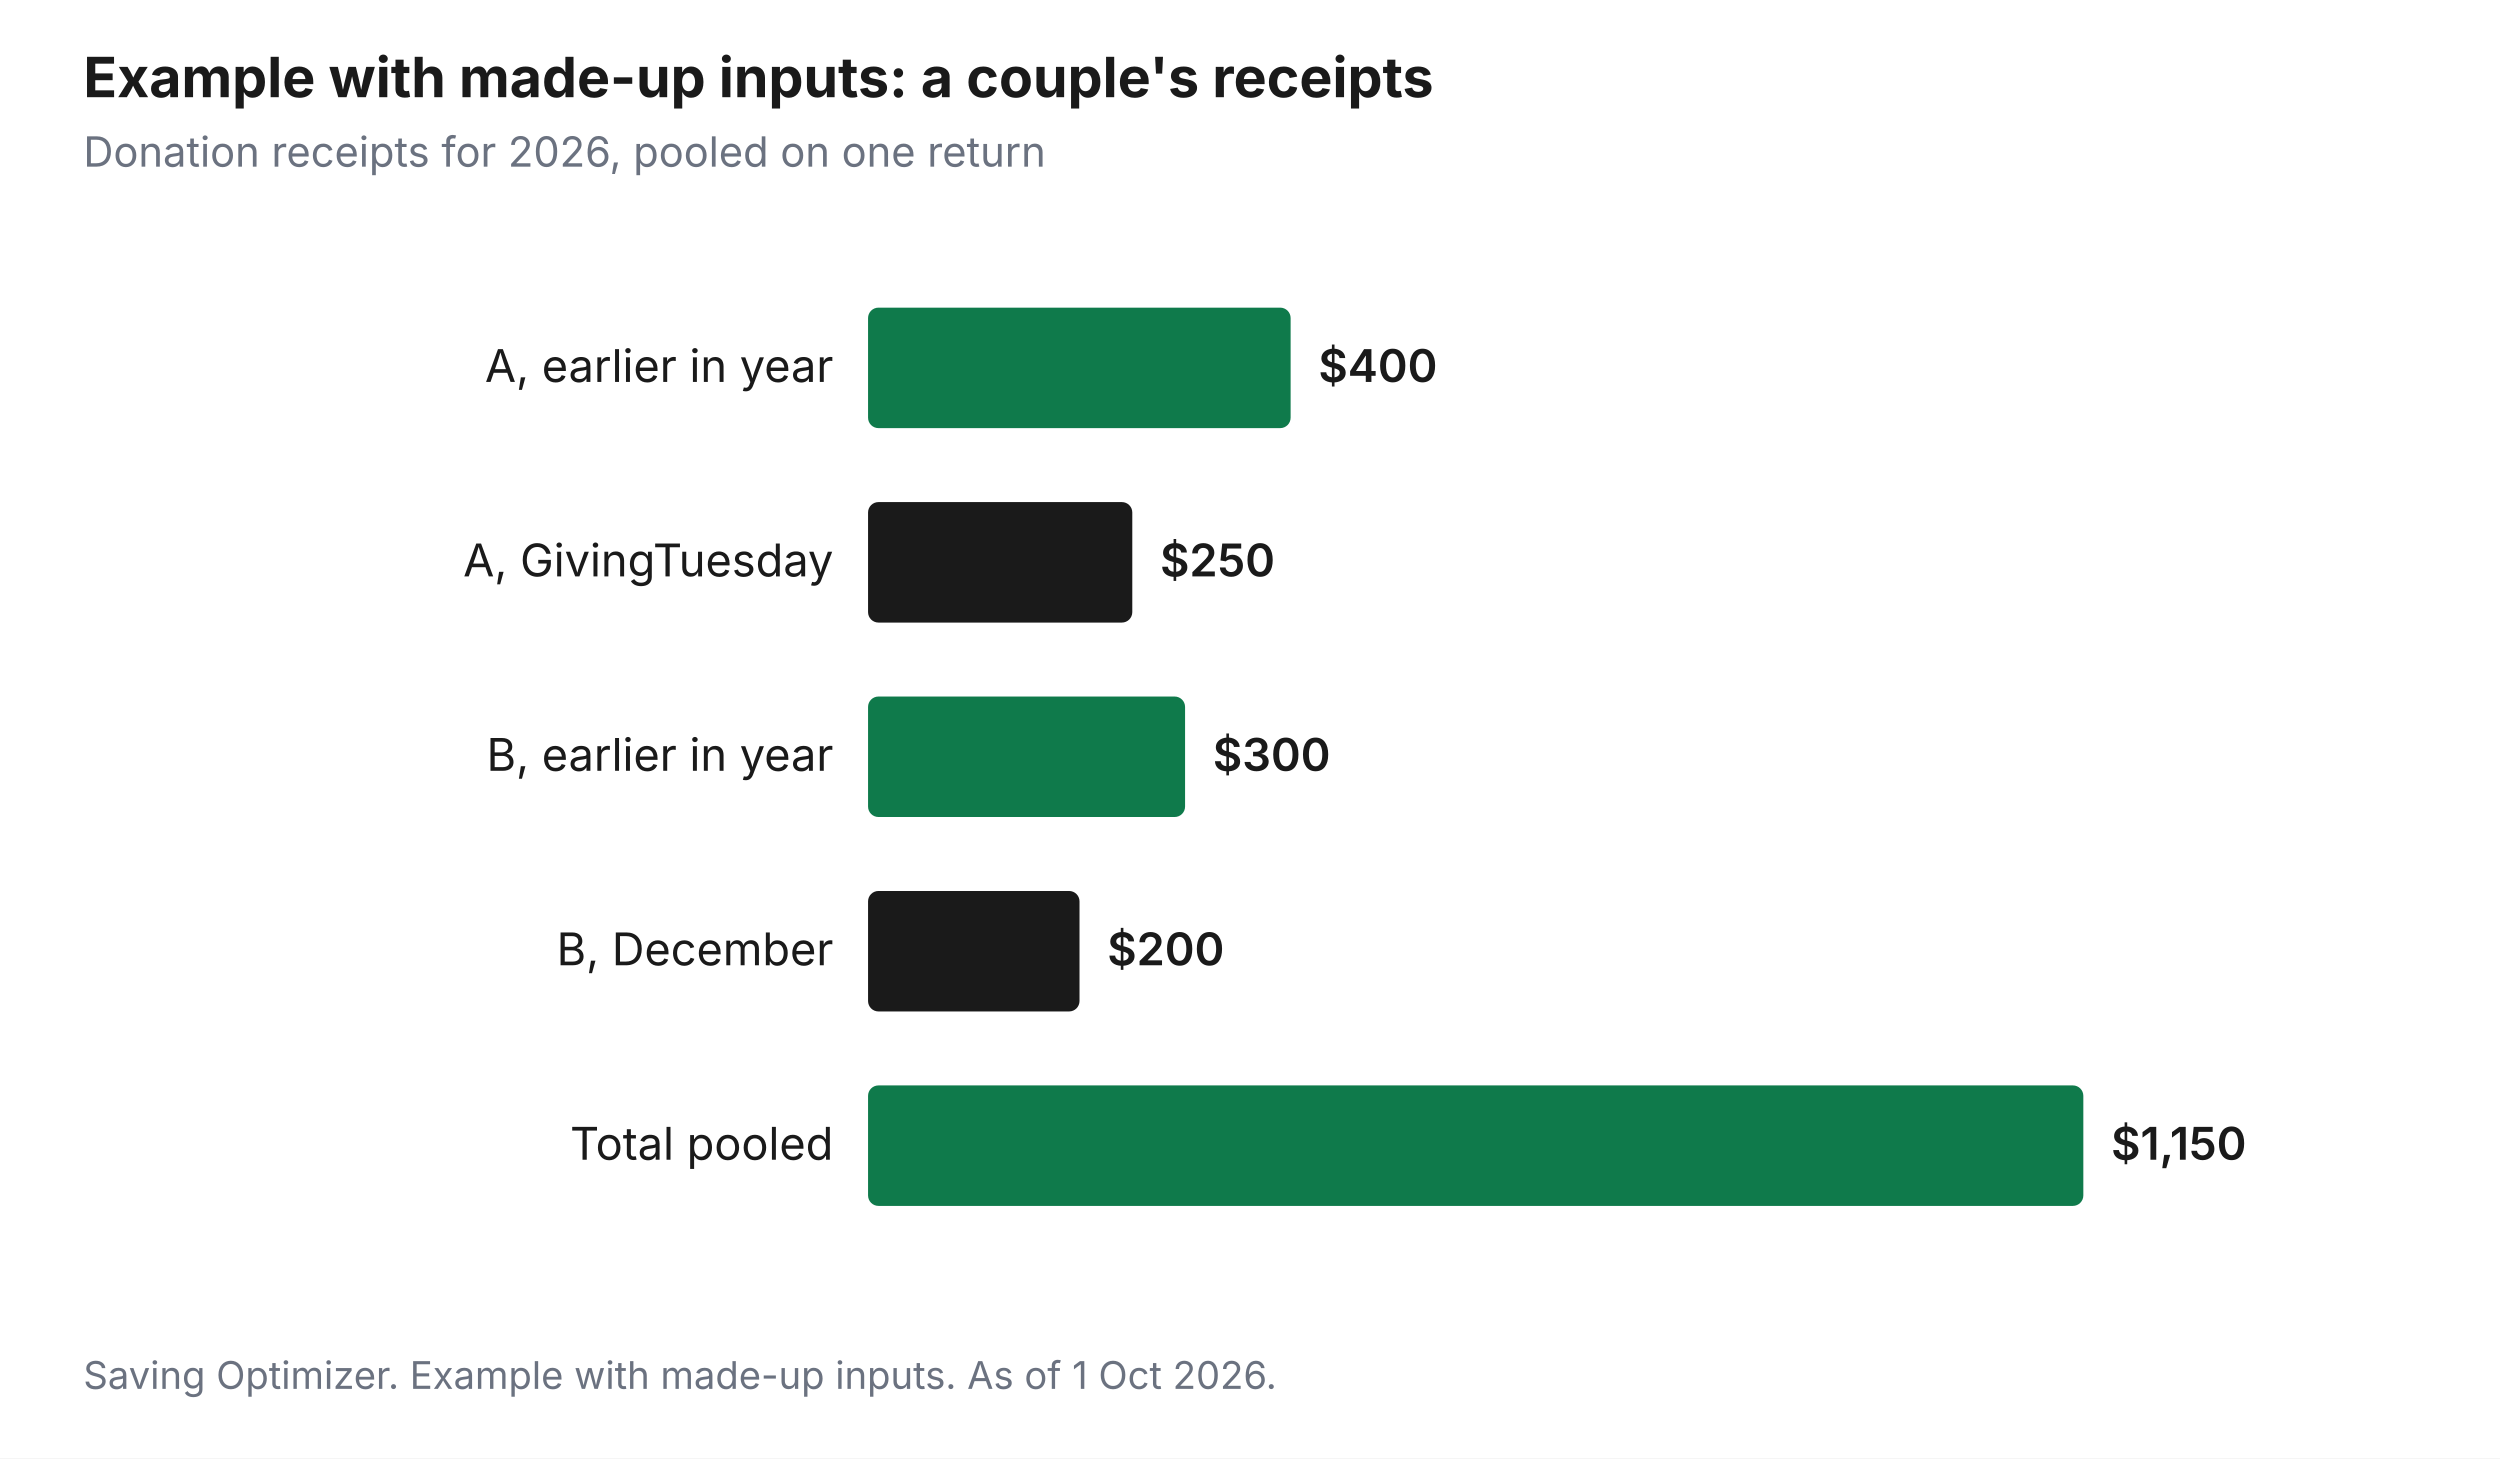
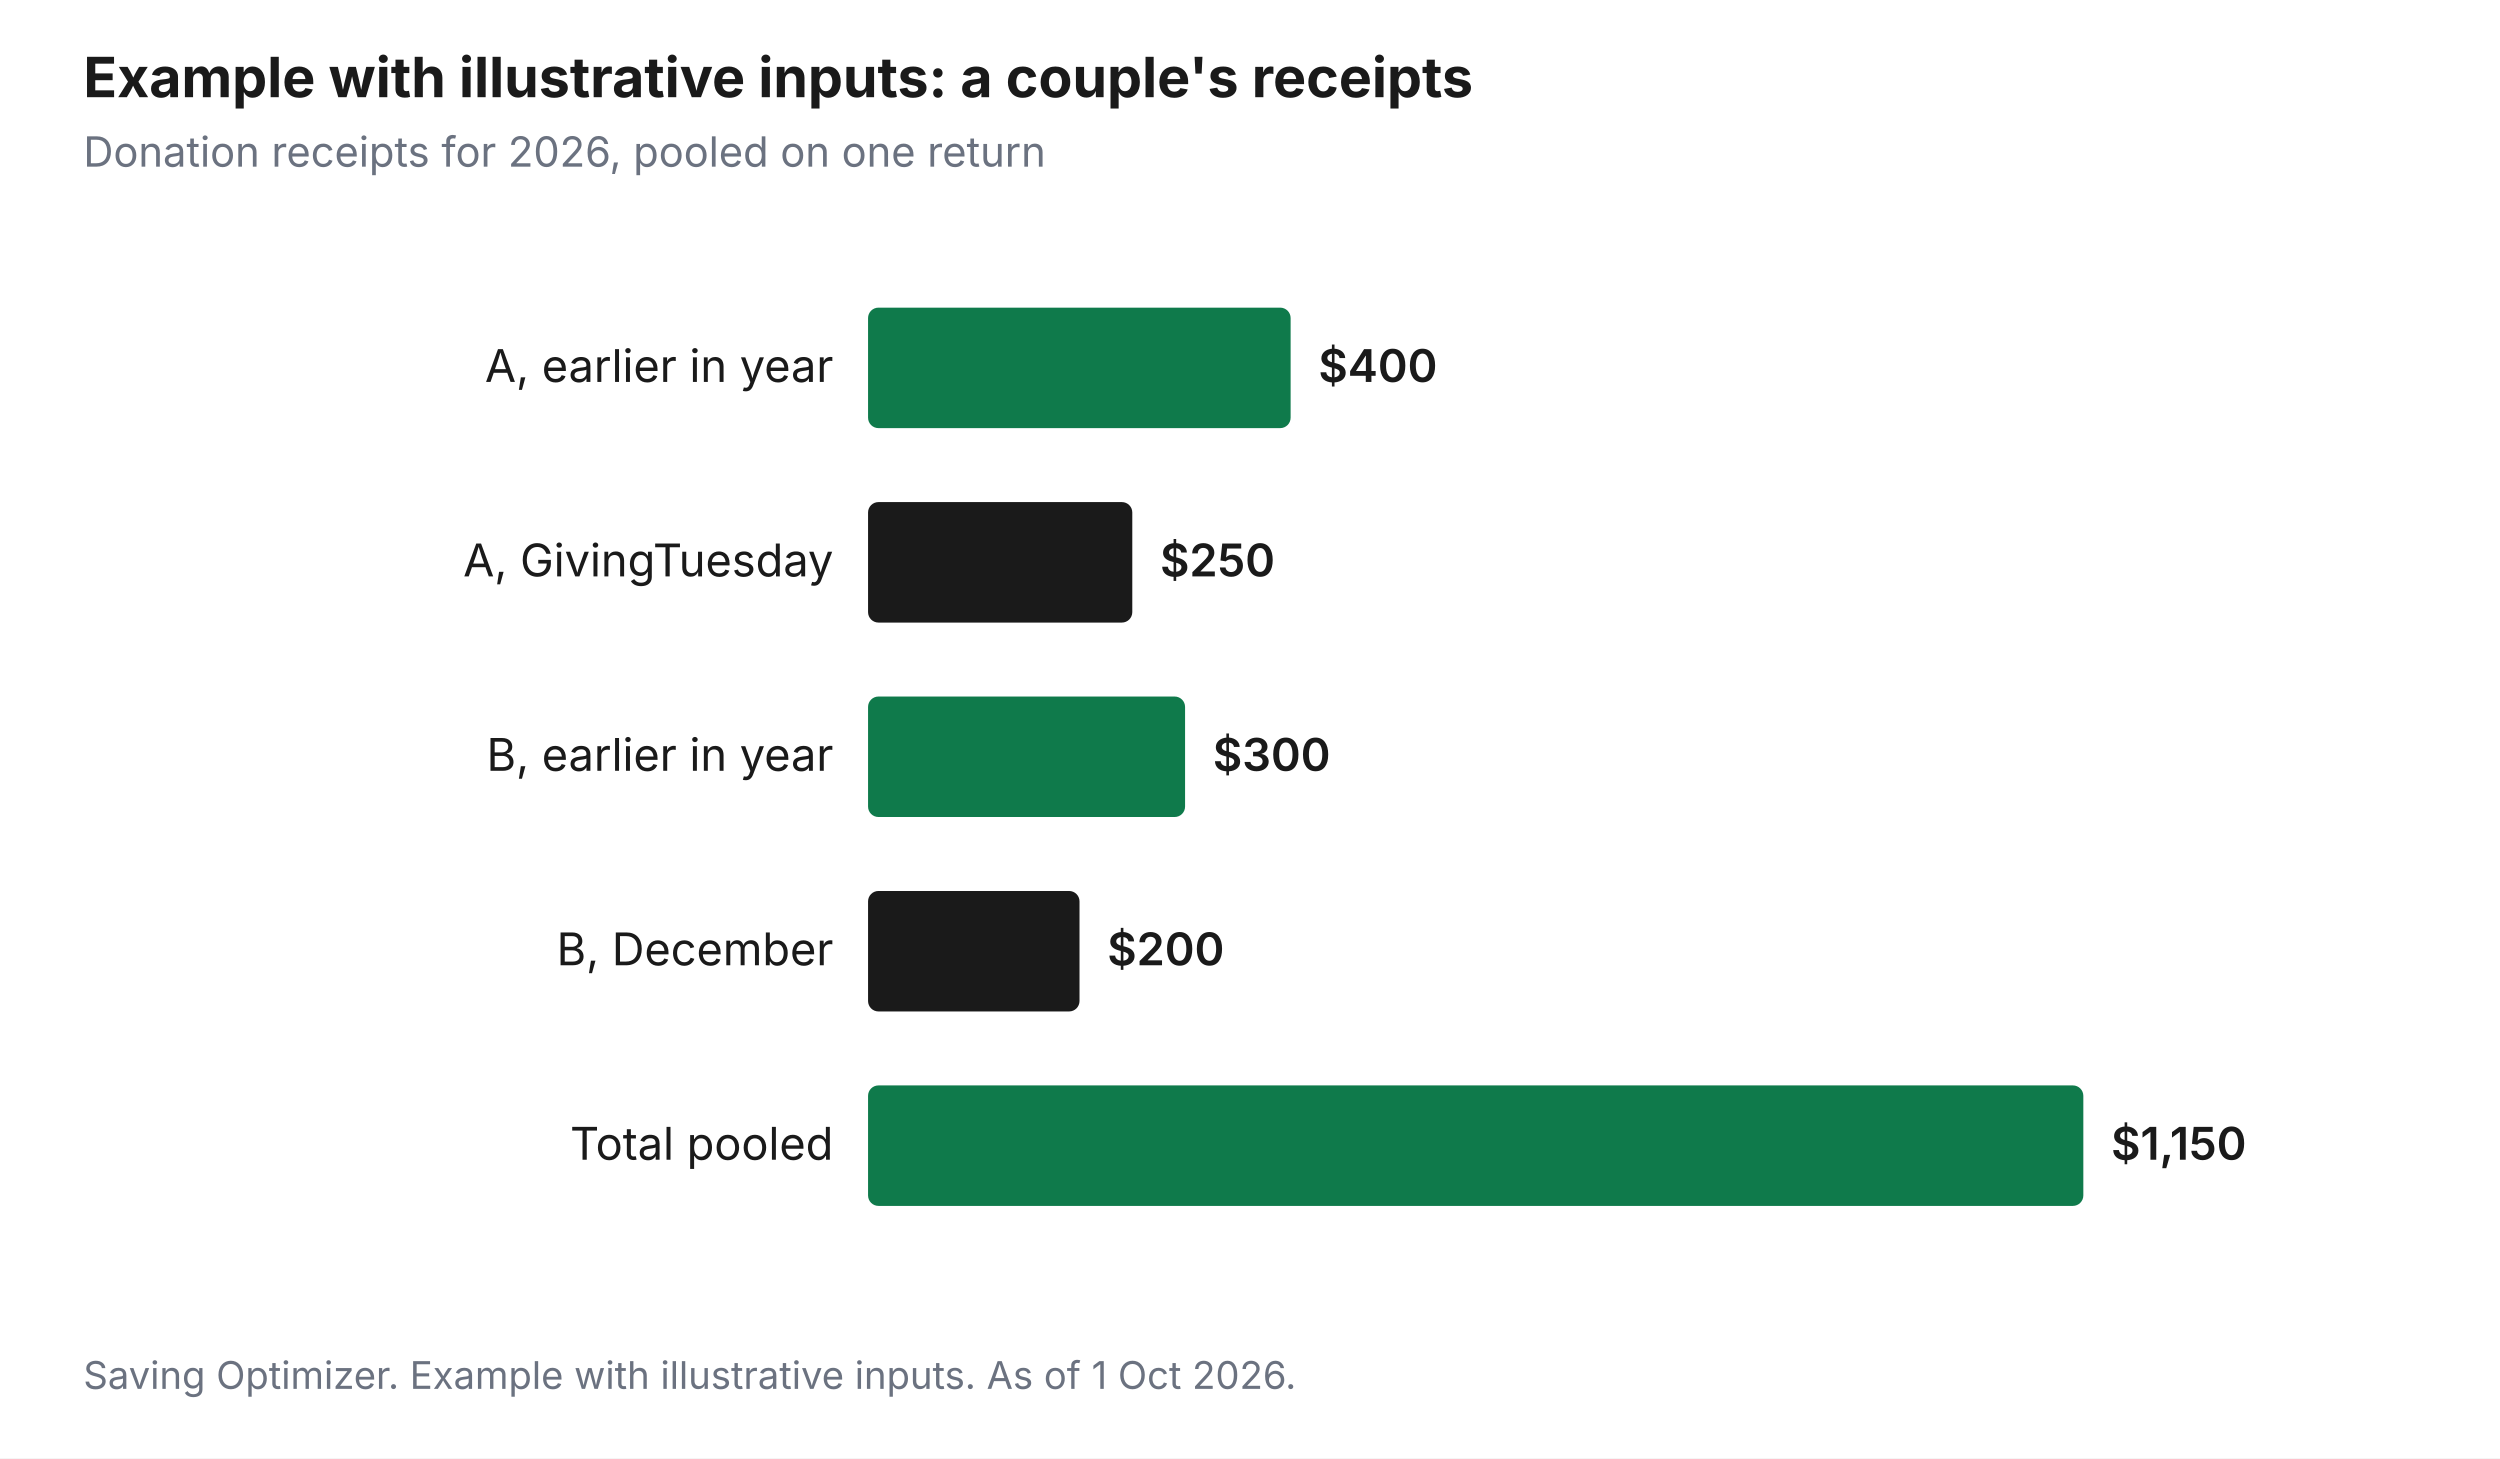
<svg xmlns="http://www.w3.org/2000/svg" viewBox="0 0 720 420" width="720" height="420" role="img" aria-labelledby="t d">
  <rect width="720" height="420" fill="#FFFFFF" />
-   <text x="24" y="28" font-family="Inter, Arial, sans-serif" font-size="16" font-weight="700" fill="#1A1A1A">Example with made-up inputs: a couple's receipts</text>
+   <text x="24" y="28" font-family="Inter, Arial, sans-serif" font-size="16" font-weight="700" fill="#1A1A1A">Example with illustrative inputs: a couple's receipts</text>
  <text x="24" y="48" font-family="Inter, Arial, sans-serif" font-size="12" fill="#6B7280">Donation receipts for 2026, pooled on one return</text>
  <text x="240" y="110.0" text-anchor="end" font-family="Inter, Arial, sans-serif" font-size="13" fill="#1A1A1A">A, earlier in year</text>
  <rect x="250" y="88.6" width="121.7" height="34.7" rx="3" fill="#0F7A4B" />
  <text x="379.7" y="110.0" font-family="Inter, Arial, sans-serif" font-size="13" font-weight="600" fill="#1A1A1A">$400</text>
  <text x="240" y="166.0" text-anchor="end" font-family="Inter, Arial, sans-serif" font-size="13" fill="#1A1A1A">A, GivingTuesday</text>
  <rect x="250" y="144.6" width="76.1" height="34.7" rx="3" fill="#1A1A1A" />
  <text x="334.1" y="166.0" font-family="Inter, Arial, sans-serif" font-size="13" font-weight="600" fill="#1A1A1A">$250</text>
  <text x="240" y="222.0" text-anchor="end" font-family="Inter, Arial, sans-serif" font-size="13" fill="#1A1A1A">B, earlier in year</text>
  <rect x="250" y="200.6" width="91.3" height="34.7" rx="3" fill="#0F7A4B" />
  <text x="349.3" y="222.0" font-family="Inter, Arial, sans-serif" font-size="13" font-weight="600" fill="#1A1A1A">$300</text>
  <text x="240" y="278.0" text-anchor="end" font-family="Inter, Arial, sans-serif" font-size="13" fill="#1A1A1A">B, December</text>
  <rect x="250" y="256.6" width="60.9" height="34.7" rx="3" fill="#1A1A1A" />
  <text x="318.9" y="278.0" font-family="Inter, Arial, sans-serif" font-size="13" font-weight="600" fill="#1A1A1A">$200</text>
  <text x="240" y="334.0" text-anchor="end" font-family="Inter, Arial, sans-serif" font-size="13" fill="#1A1A1A">Total pooled</text>
  <rect x="250" y="312.6" width="350.0" height="34.7" rx="3" fill="#0F7A4B" />
  <text x="608.0" y="334.0" font-family="Inter, Arial, sans-serif" font-size="13" font-weight="600" fill="#1A1A1A">$1,150</text>
-   <text x="24" y="400" font-family="Inter, Arial, sans-serif" font-size="11" fill="#6B7280">Saving Optimizer. Example with made-up inputs. As of 1 Oct 2026.</text>
+   <text x="24" y="400" font-family="Inter, Arial, sans-serif" font-size="11" fill="#6B7280">Saving Optimizer. Example with illustrative inputs. As of 1 Oct 2026.</text>
</svg>
